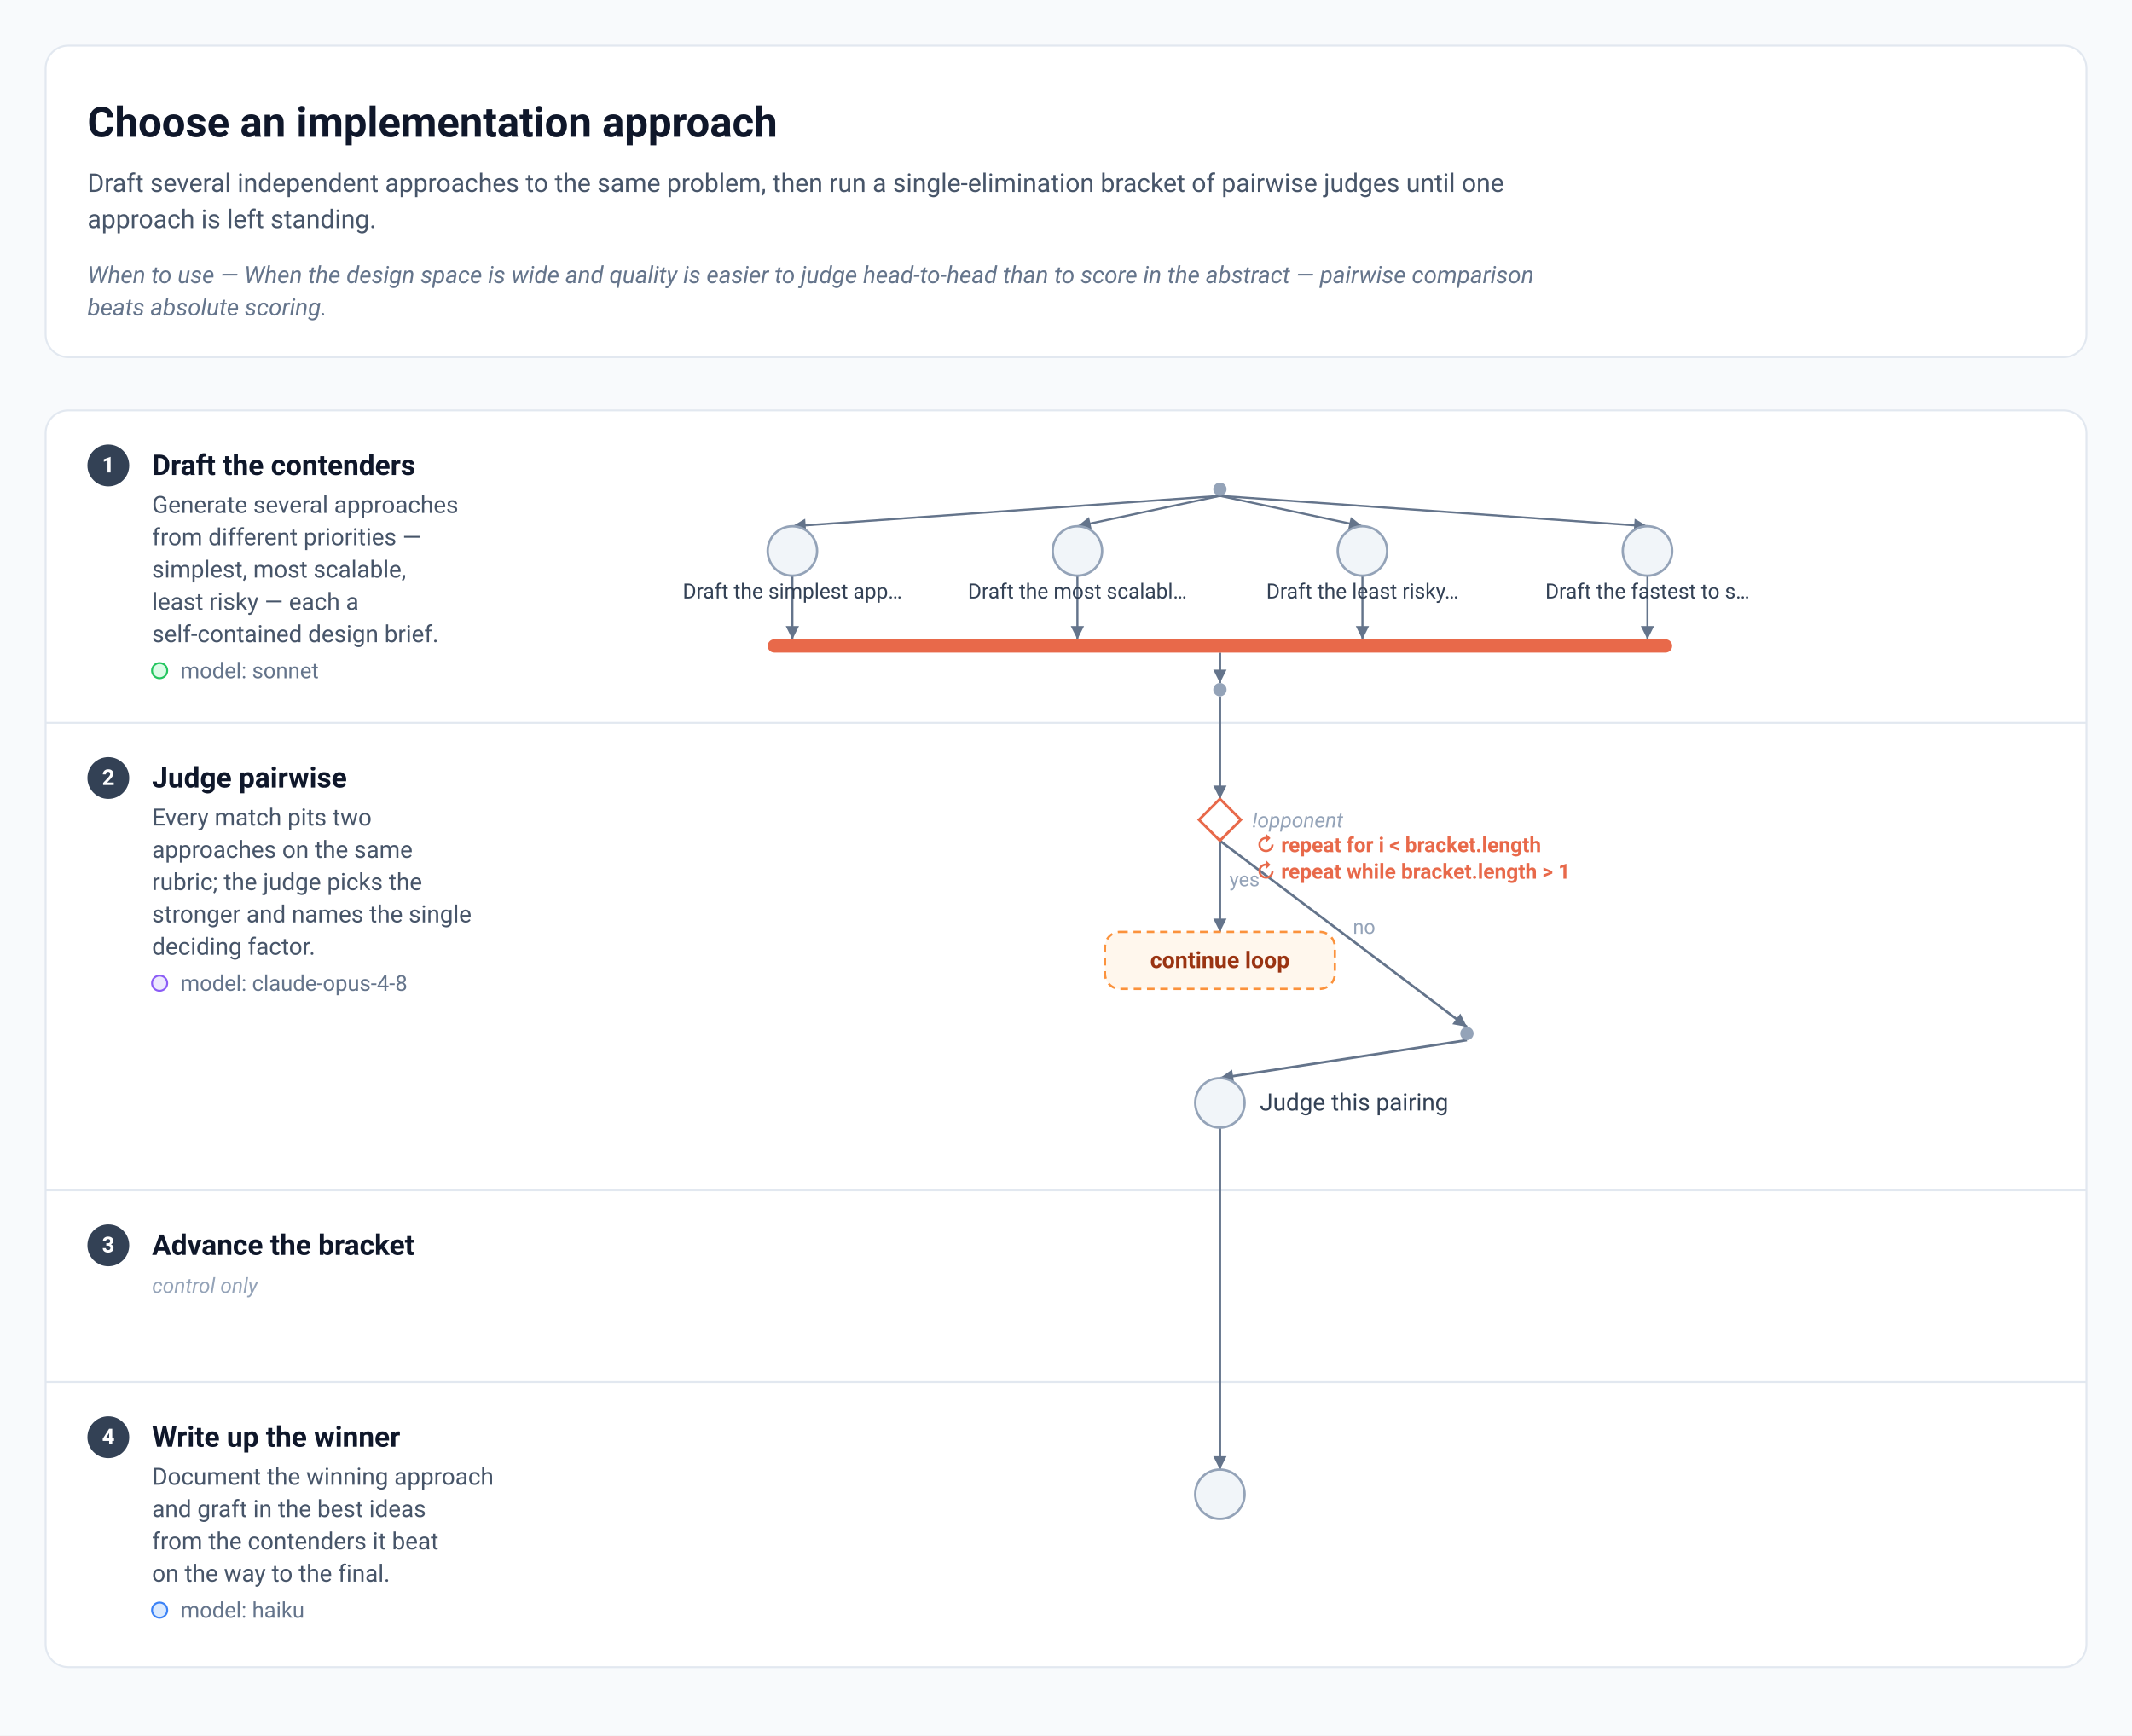
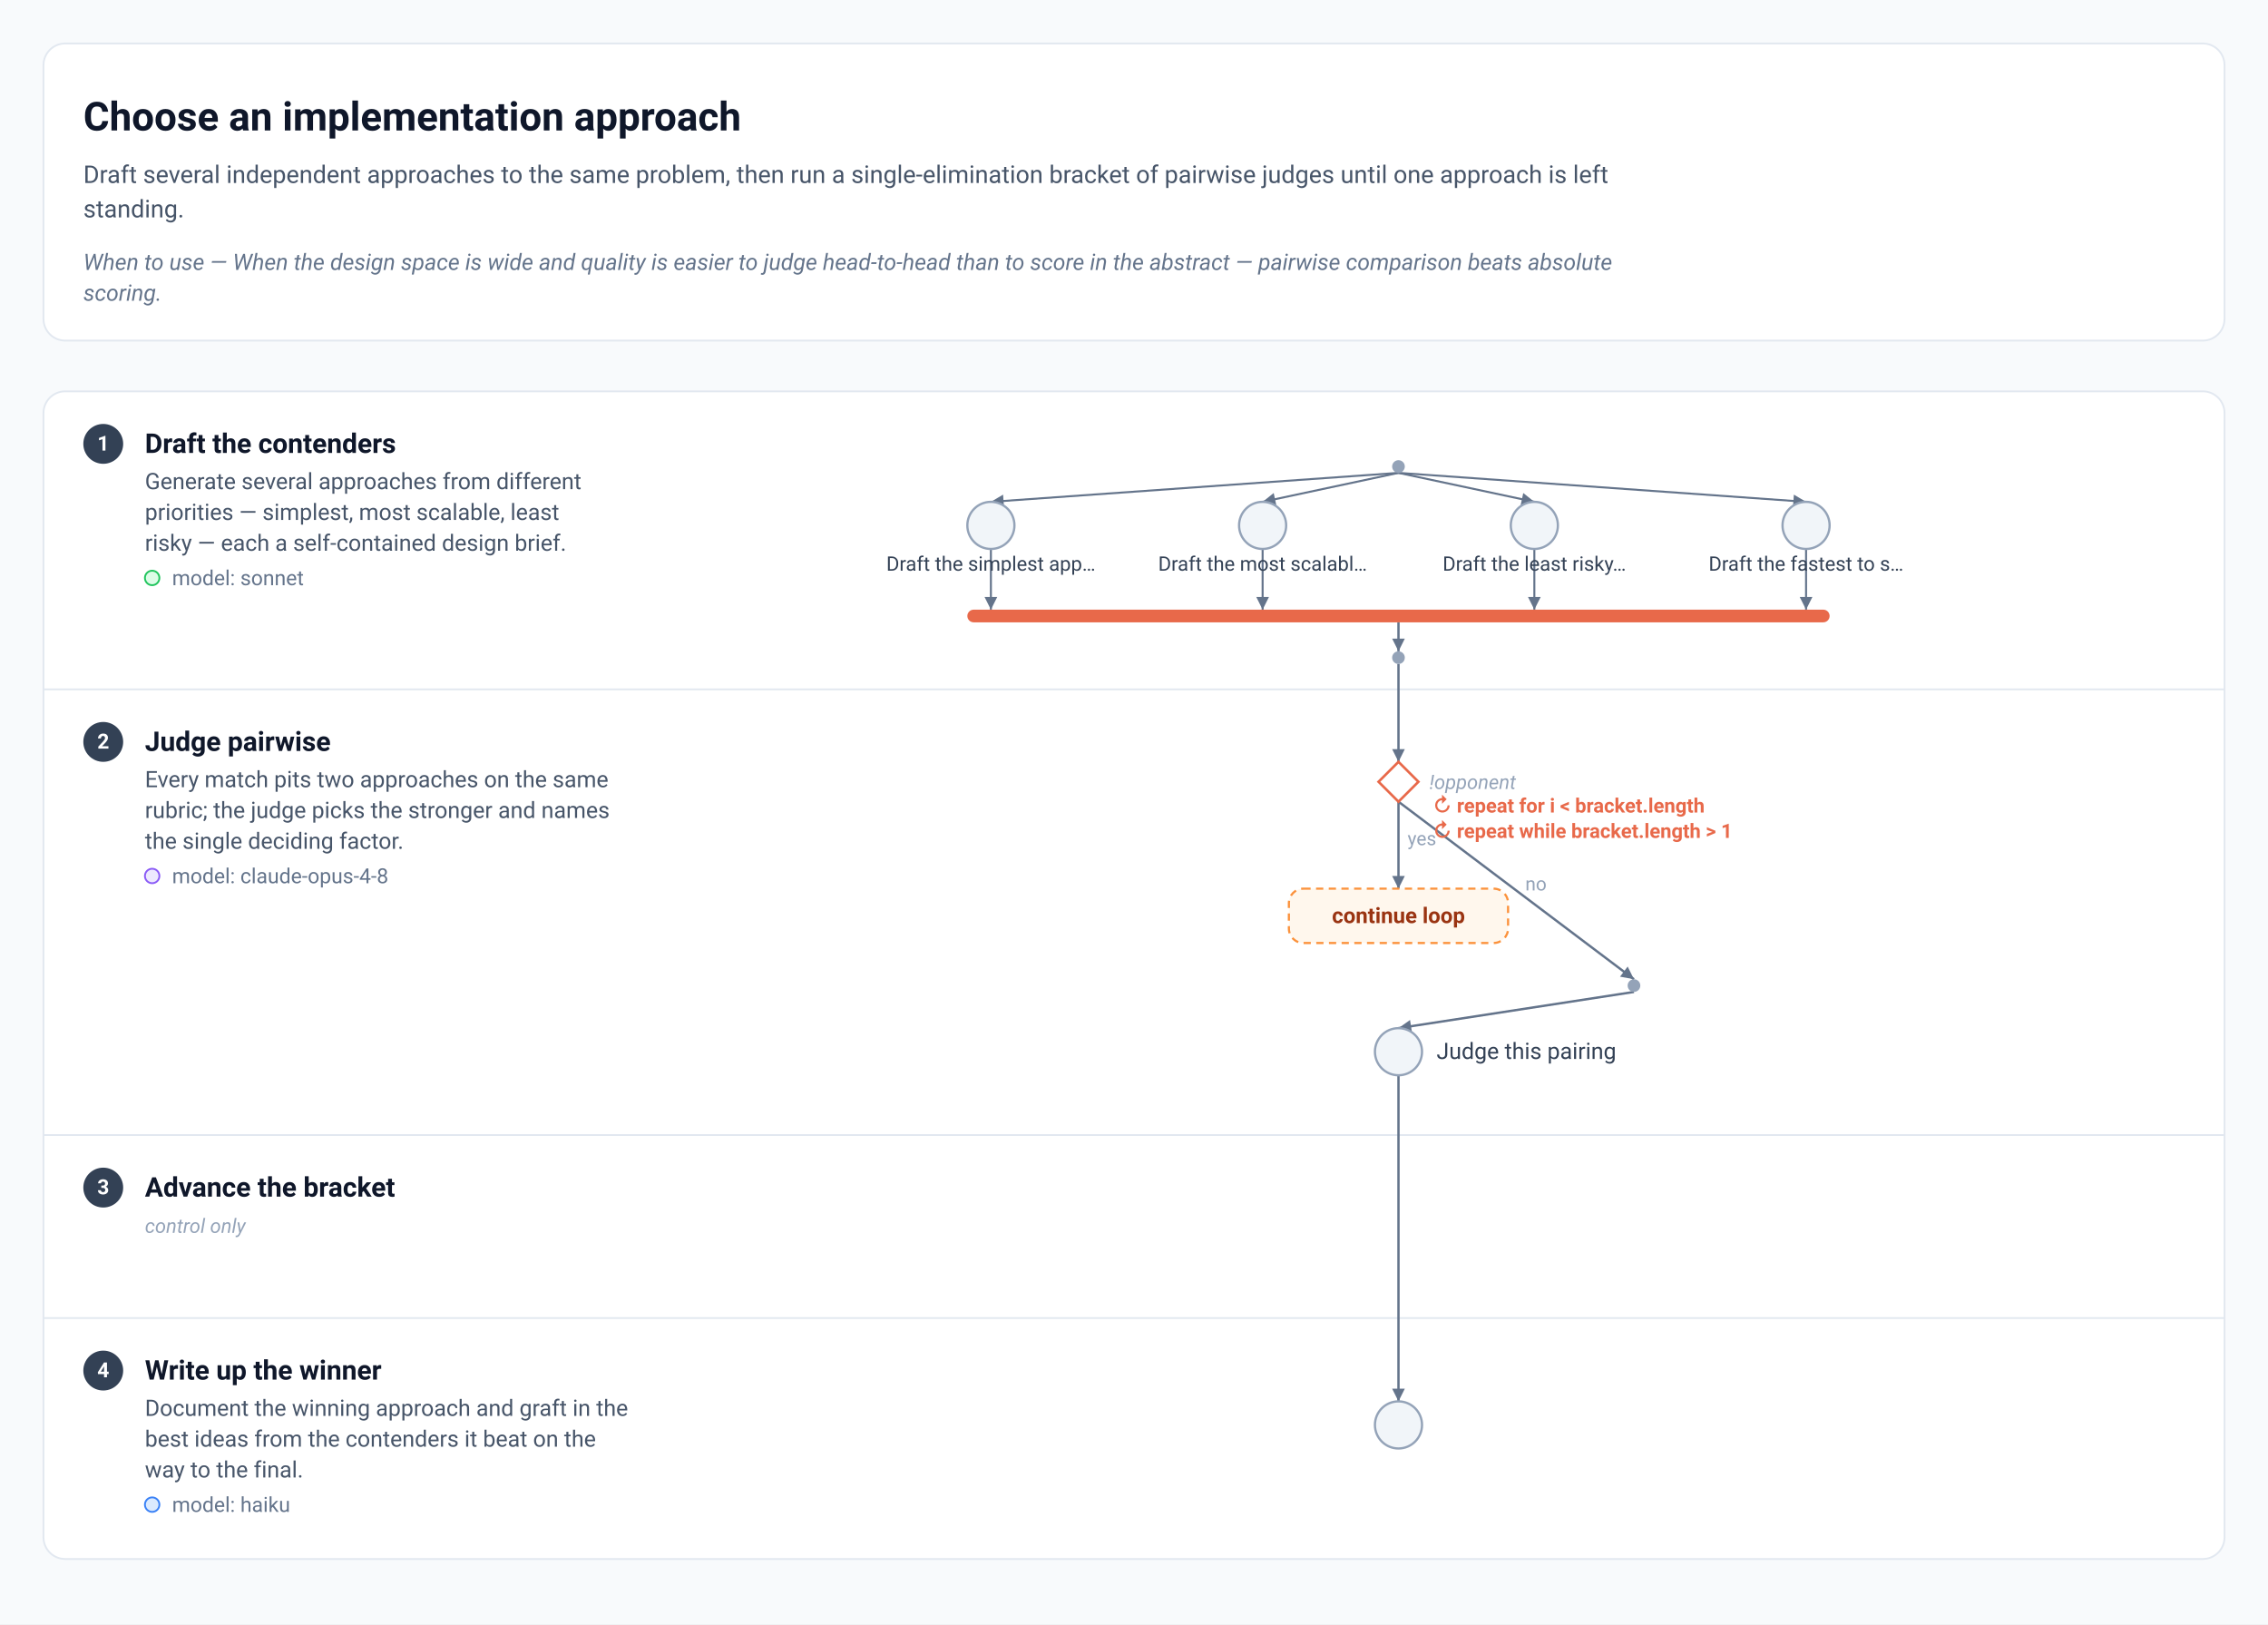
- <svg xmlns="http://www.w3.org/2000/svg" width="1122" height="913.5" viewBox="0 0 1122 913.5" font-family="-apple-system, BlinkMacSystemFont, 'Segoe UI', Roboto, Helvetica, Arial, sans-serif">
-   <rect width="1122" height="913.5" fill="#f8fafc" />
+ <svg xmlns="http://www.w3.org/2000/svg" width="1252" height="896.5" viewBox="0 0 1252 896.5" font-family="-apple-system, BlinkMacSystemFont, 'Segoe UI', Roboto, Helvetica, Arial, sans-serif">
+   <rect width="1252" height="896.5" fill="#f8fafc" />
  <g transform="translate(0 24)">
    <g class="header-card">
-       <rect x="24" y="0" width="1074" height="164" rx="12" fill="#ffffff" stroke="#e2e8f0" stroke-width="1" />
+       <rect x="24" y="0" width="1204" height="164" rx="12" fill="#ffffff" stroke="#e2e8f0" stroke-width="1" />
      <text x="46" y="48" font-size="22" fill="#0f172a" font-weight="700">Choose an implementation approach</text>
-       <text x="46" y="77" font-size="13.5" fill="#475569">Draft several independent approaches to the same problem, then run a single-elimination bracket of pairwise judges until one</text>
-       <text x="46" y="96" font-size="13.5" fill="#475569">approach is left standing.</text>
-       <text x="46" y="125" font-size="12.5" fill="#64748b" font-style="italic">When to use — When the design space is wide and quality is easier to judge head-to-head than to score in the abstract — pairwise comparison</text>
-       <text x="46" y="142" font-size="12.5" fill="#64748b" font-style="italic">beats absolute scoring.</text>
+       <text x="46" y="77" font-size="13.5" fill="#475569">Draft several independent approaches to the same problem, then run a single-elimination bracket of pairwise judges until one approach is left</text>
+       <text x="46" y="96" font-size="13.5" fill="#475569">standing.</text>
+       <text x="46" y="125" font-size="12.5" fill="#64748b" font-style="italic">When to use — When the design space is wide and quality is easier to judge head-to-head than to score in the abstract — pairwise comparison beats absolute</text>
+       <text x="46" y="142" font-size="12.5" fill="#64748b" font-style="italic">scoring.</text>
    </g>
  </g>
  <g transform="translate(0 204)">
-     <rect x="24" y="12" width="1074" height="661.5" rx="12" fill="#ffffff" stroke="#e2e8f0" stroke-width="1" />
+     <rect x="24" y="12" width="1204" height="644.5" rx="12" fill="#ffffff" stroke="#e2e8f0" stroke-width="1" />
    <g class="swimlane" />
    <g class="swimlane">
-       <line x1="24" y1="176.5" x2="1098" y2="176.5" stroke="#e2e8f0" stroke-width="1" />
+       <line x1="24" y1="176.5" x2="1228" y2="176.5" stroke="#e2e8f0" stroke-width="1" />
    </g>
    <g class="swimlane-empty">
-       <line x1="24" y1="422.5" x2="1098" y2="422.5" stroke="#e2e8f0" stroke-width="1" />
+       <line x1="24" y1="422.5" x2="1228" y2="422.5" stroke="#e2e8f0" stroke-width="1" />
    </g>
    <g class="swimlane">
-       <line x1="24" y1="523.5" x2="1098" y2="523.5" stroke="#e2e8f0" stroke-width="1" />
+       <line x1="24" y1="523.5" x2="1228" y2="523.5" stroke="#e2e8f0" stroke-width="1" />
    </g>
    <g transform="translate(0 12)">
      <g class="lane-label">
        <circle cx="57" cy="29" r="11" fill="#334155" />
        <text x="57" y="32.7" font-size="11.5" fill="#ffffff" font-weight="700" text-anchor="middle">1</text>
        <text x="80" y="34" font-size="15" fill="#0f172a" font-weight="700">Draft the contenders</text>
-         <text x="80" y="54" font-size="12.5" fill="#475569">Generate several approaches</text>
-         <text x="80" y="71" font-size="12.5" fill="#475569">from different priorities —</text>
-         <text x="80" y="88" font-size="12.5" fill="#475569">simplest, most scalable,</text>
-         <text x="80" y="105" font-size="12.5" fill="#475569">least risky — each a</text>
-         <text x="80" y="122" font-size="12.5" fill="#475569">self-contained design brief.</text>
-         <circle cx="84" cy="137" r="4" fill="#dcfce7" stroke="#22c55e" stroke-width="1" />
-         <text x="95" y="141" font-size="11.5" fill="#64748b">model: sonnet</text>
+         <text x="80" y="54" font-size="12.5" fill="#475569">Generate several approaches from different</text>
+         <text x="80" y="71" font-size="12.5" fill="#475569">priorities — simplest, most scalable, least</text>
+         <text x="80" y="88" font-size="12.5" fill="#475569">risky — each a self-contained design brief.</text>
+         <circle cx="84" cy="103" r="4" fill="#dcfce7" stroke="#22c55e" stroke-width="1" />
+         <text x="95" y="107" font-size="11.5" fill="#64748b">model: sonnet</text>
      </g>
    </g>
    <g transform="translate(0 176.5)">
      <g class="lane-label">
        <circle cx="57" cy="29" r="11" fill="#334155" />
        <text x="57" y="32.7" font-size="11.5" fill="#ffffff" font-weight="700" text-anchor="middle">2</text>
        <text x="80" y="34" font-size="15" fill="#0f172a" font-weight="700">Judge pairwise</text>
-         <text x="80" y="54" font-size="12.5" fill="#475569">Every match pits two</text>
-         <text x="80" y="71" font-size="12.5" fill="#475569">approaches on the same</text>
-         <text x="80" y="88" font-size="12.5" fill="#475569">rubric; the judge picks the</text>
-         <text x="80" y="105" font-size="12.5" fill="#475569">stronger and names the single</text>
-         <text x="80" y="122" font-size="12.5" fill="#475569">deciding factor.</text>
-         <circle cx="84" cy="137" r="4" fill="#ede9fe" stroke="#8b5cf6" stroke-width="1" />
-         <text x="95" y="141" font-size="11.5" fill="#64748b">model: claude-opus-4-8</text>
+         <text x="80" y="54" font-size="12.5" fill="#475569">Every match pits two approaches on the same</text>
+         <text x="80" y="71" font-size="12.5" fill="#475569">rubric; the judge picks the stronger and names</text>
+         <text x="80" y="88" font-size="12.5" fill="#475569">the single deciding factor.</text>
+         <circle cx="84" cy="103" r="4" fill="#ede9fe" stroke="#8b5cf6" stroke-width="1" />
+         <text x="95" y="107" font-size="11.5" fill="#64748b">model: claude-opus-4-8</text>
      </g>
    </g>
    <g transform="translate(0 422.5)">
      <g class="lane-label">
        <circle cx="57" cy="29" r="11" fill="#334155" />
        <text x="57" y="32.7" font-size="11.5" fill="#ffffff" font-weight="700" text-anchor="middle">3</text>
        <text x="80" y="34" font-size="15" fill="#0f172a" font-weight="700">Advance the bracket</text>
        <text x="80" y="54" font-size="11" fill="#94a3b8" font-style="italic">control only</text>
      </g>
    </g>
    <g transform="translate(0 523.5)">
      <g class="lane-label">
        <circle cx="57" cy="29" r="11" fill="#334155" />
        <text x="57" y="32.7" font-size="11.5" fill="#ffffff" font-weight="700" text-anchor="middle">4</text>
        <text x="80" y="34" font-size="15" fill="#0f172a" font-weight="700">Write up the winner</text>
-         <text x="80" y="54" font-size="12.5" fill="#475569">Document the winning approach</text>
-         <text x="80" y="71" font-size="12.5" fill="#475569">and graft in the best ideas</text>
-         <text x="80" y="88" font-size="12.5" fill="#475569">from the contenders it beat</text>
-         <text x="80" y="105" font-size="12.5" fill="#475569">on the way to the final.</text>
-         <circle cx="84" cy="120" r="4" fill="#dbeafe" stroke="#3b82f6" stroke-width="1" />
-         <text x="95" y="124" font-size="11.5" fill="#64748b">model: haiku</text>
+         <text x="80" y="54" font-size="12.5" fill="#475569">Document the winning approach and graft in the</text>
+         <text x="80" y="71" font-size="12.5" fill="#475569">best ideas from the contenders it beat on the</text>
+         <text x="80" y="88" font-size="12.5" fill="#475569">way to the final.</text>
+         <circle cx="84" cy="103" r="4" fill="#dbeafe" stroke="#3b82f6" stroke-width="1" />
+         <text x="95" y="107" font-size="11.5" fill="#64748b">model: haiku</text>
      </g>
    </g>
-     <g class="topology" transform="translate(338 0)">
+     <g class="topology" transform="translate(468 0)">
      <g class="edge">
        <path d="M 304 57 L 79 73" fill="none" stroke="#64748b" stroke-width="1.1" />
        <polygon points="79,73 85.73,69.01 86.23,75.99" fill="#64748b" />
      </g>
      <g class="edge">
        <path d="M 304 57 L 229 73" fill="none" stroke="#64748b" stroke-width="1.1" />
        <polygon points="229,73 235.12,68.12 236.58,74.96" fill="#64748b" />
      </g>
      <g class="edge">
        <path d="M 304 57 L 379 73" fill="none" stroke="#64748b" stroke-width="1.1" />
        <polygon points="379,73 371.42,74.96 372.88,68.12" fill="#64748b" />
      </g>
      <g class="edge">
        <path d="M 304 57 L 529 73" fill="none" stroke="#64748b" stroke-width="1.1" />
        <polygon points="529,73 521.77,75.99 522.27,69.01" fill="#64748b" />
      </g>
      <g class="edge">
        <path d="M 79 99 L 79 132.5" fill="none" stroke="#64748b" stroke-width="1.1" />
        <polygon points="79,132.5 75.5,125.5 82.5,125.5" fill="#64748b" />
      </g>
      <g class="edge">
        <path d="M 229 99 L 229 132.5" fill="none" stroke="#64748b" stroke-width="1.1" />
        <polygon points="229,132.5 225.5,125.5 232.5,125.5" fill="#64748b" />
      </g>
      <g class="edge">
        <path d="M 379 99 L 379 132.5" fill="none" stroke="#64748b" stroke-width="1.1" />
        <polygon points="379,132.5 375.5,125.5 382.5,125.5" fill="#64748b" />
      </g>
      <g class="edge">
        <path d="M 529 99 L 529 132.5" fill="none" stroke="#64748b" stroke-width="1.1" />
        <polygon points="529,132.5 525.5,125.5 532.5,125.5" fill="#64748b" />
      </g>
      <g class="edge">
        <path d="M 304 139.5 L 304 155.5" fill="none" stroke="#64748b" stroke-width="1.3" />
        <polygon points="304,155.5 300.5,148.5 307.5,148.5" fill="#64748b" />
      </g>
      <g class="edge">
        <path d="M 304 238.5 L 304 286.5" fill="none" stroke="#64748b" stroke-width="1.3" />
        <polygon points="304,286.5 300.5,279.5 307.5,279.5" fill="#64748b" />
        <text x="309" y="262.5" font-size="10.5" fill="#94a3b8">yes</text>
      </g>
      <g class="edge">
        <path d="M 304 238.5 L 434 336.5" fill="none" stroke="#64748b" stroke-width="1.3" />
        <polygon points="434,336.5 426.3,335.08 430.52,329.49" fill="#64748b" />
        <text x="374" y="287.5" font-size="10.5" fill="#94a3b8">no</text>
      </g>
      <g class="edge">
        <path d="M 434 343.5 L 304 363.5" fill="none" stroke="#64748b" stroke-width="1.3" />
        <polygon points="304,363.5 310.39,358.98 311.45,365.89" fill="#64748b" />
      </g>
      <g class="edge">
        <path d="M 304 162.5 L 304 216.5" fill="none" stroke="#64748b" stroke-width="1.3" />
        <polygon points="304,216.5 300.5,209.5 307.5,209.5" fill="#64748b" />
      </g>
      <g class="edge">
        <path d="M 304 389.5 L 304 569.5" fill="none" stroke="#64748b" stroke-width="1.3" />
        <polygon points="304,569.5 300.5,562.5 307.5,562.5" fill="#64748b" />
      </g>
      <circle class="hub" cx="304" cy="53.5" r="3.5" fill="#94a3b8" />
      <g class="agent-node">
        <circle cx="79" cy="86" r="13" fill="#f1f5f9" stroke="#94a3b8" stroke-width="1.25" />
        <text x="79" y="111" font-size="11" fill="#334155" text-anchor="middle">Draft the simplest app…</text>
      </g>
      <g class="agent-node">
        <circle cx="229" cy="86" r="13" fill="#f1f5f9" stroke="#94a3b8" stroke-width="1.25" />
        <text x="229" y="111" font-size="11" fill="#334155" text-anchor="middle">Draft the most scalabl…</text>
      </g>
      <g class="agent-node">
        <circle cx="379" cy="86" r="13" fill="#f1f5f9" stroke="#94a3b8" stroke-width="1.25" />
        <text x="379" y="111" font-size="11" fill="#334155" text-anchor="middle">Draft the least risky…</text>
      </g>
      <g class="agent-node">
        <circle cx="529" cy="86" r="13" fill="#f1f5f9" stroke="#94a3b8" stroke-width="1.25" />
        <text x="529" y="111" font-size="11" fill="#334155" text-anchor="middle">Draft the fastest to s…</text>
      </g>
      <rect class="barrier" x="66" y="132.5" width="476" height="7" rx="3.5" fill="#e8694a" />
      <circle class="hub" cx="304" cy="159" r="3.5" fill="#94a3b8" />
      <g class="decision">
        <polygon points="304,216.5 315,227.5 304,238.5 293,227.5" fill="#ffffff" stroke="#e8694a" stroke-width="1.4" />
        <text x="321" y="231.5" font-size="11" fill="#94a3b8" font-style="italic">!opponent</text>
      </g>
      <g class="control-node">
        <rect class="control-box" x="243.5" y="286.5" width="121" height="30" rx="8" fill="#fff7ed" stroke="#fb923c" stroke-width="1.2" stroke-dasharray="4 3" />
        <text x="304" y="305.5" font-size="12" fill="#9a3412" font-weight="600" text-anchor="middle">continue loop</text>
      </g>
      <circle class="hub" cx="434" cy="340" r="3.5" fill="#94a3b8" />
      <g class="agent-node">
        <circle cx="304" cy="376.5" r="13" fill="#f1f5f9" stroke="#94a3b8" stroke-width="1.25" />
        <text x="325" y="380.5" font-size="12.5" fill="#334155">Judge this pairing</text>
      </g>
      <g class="agent-node">
        <circle cx="304" cy="582.5" r="13" fill="#f1f5f9" stroke="#94a3b8" stroke-width="1.25" />
      </g>
      <g class="loop-badge">
        <text x="323" y="244.5" font-size="11" fill="#e8694a" font-weight="600">↻ repeat for i &lt; bracket.length</text>
      </g>
      <g class="loop-badge">
        <text x="323" y="258.5" font-size="11" fill="#e8694a" font-weight="600">↻ repeat while bracket.length &gt; 1</text>
      </g>
    </g>
  </g>
</svg>
